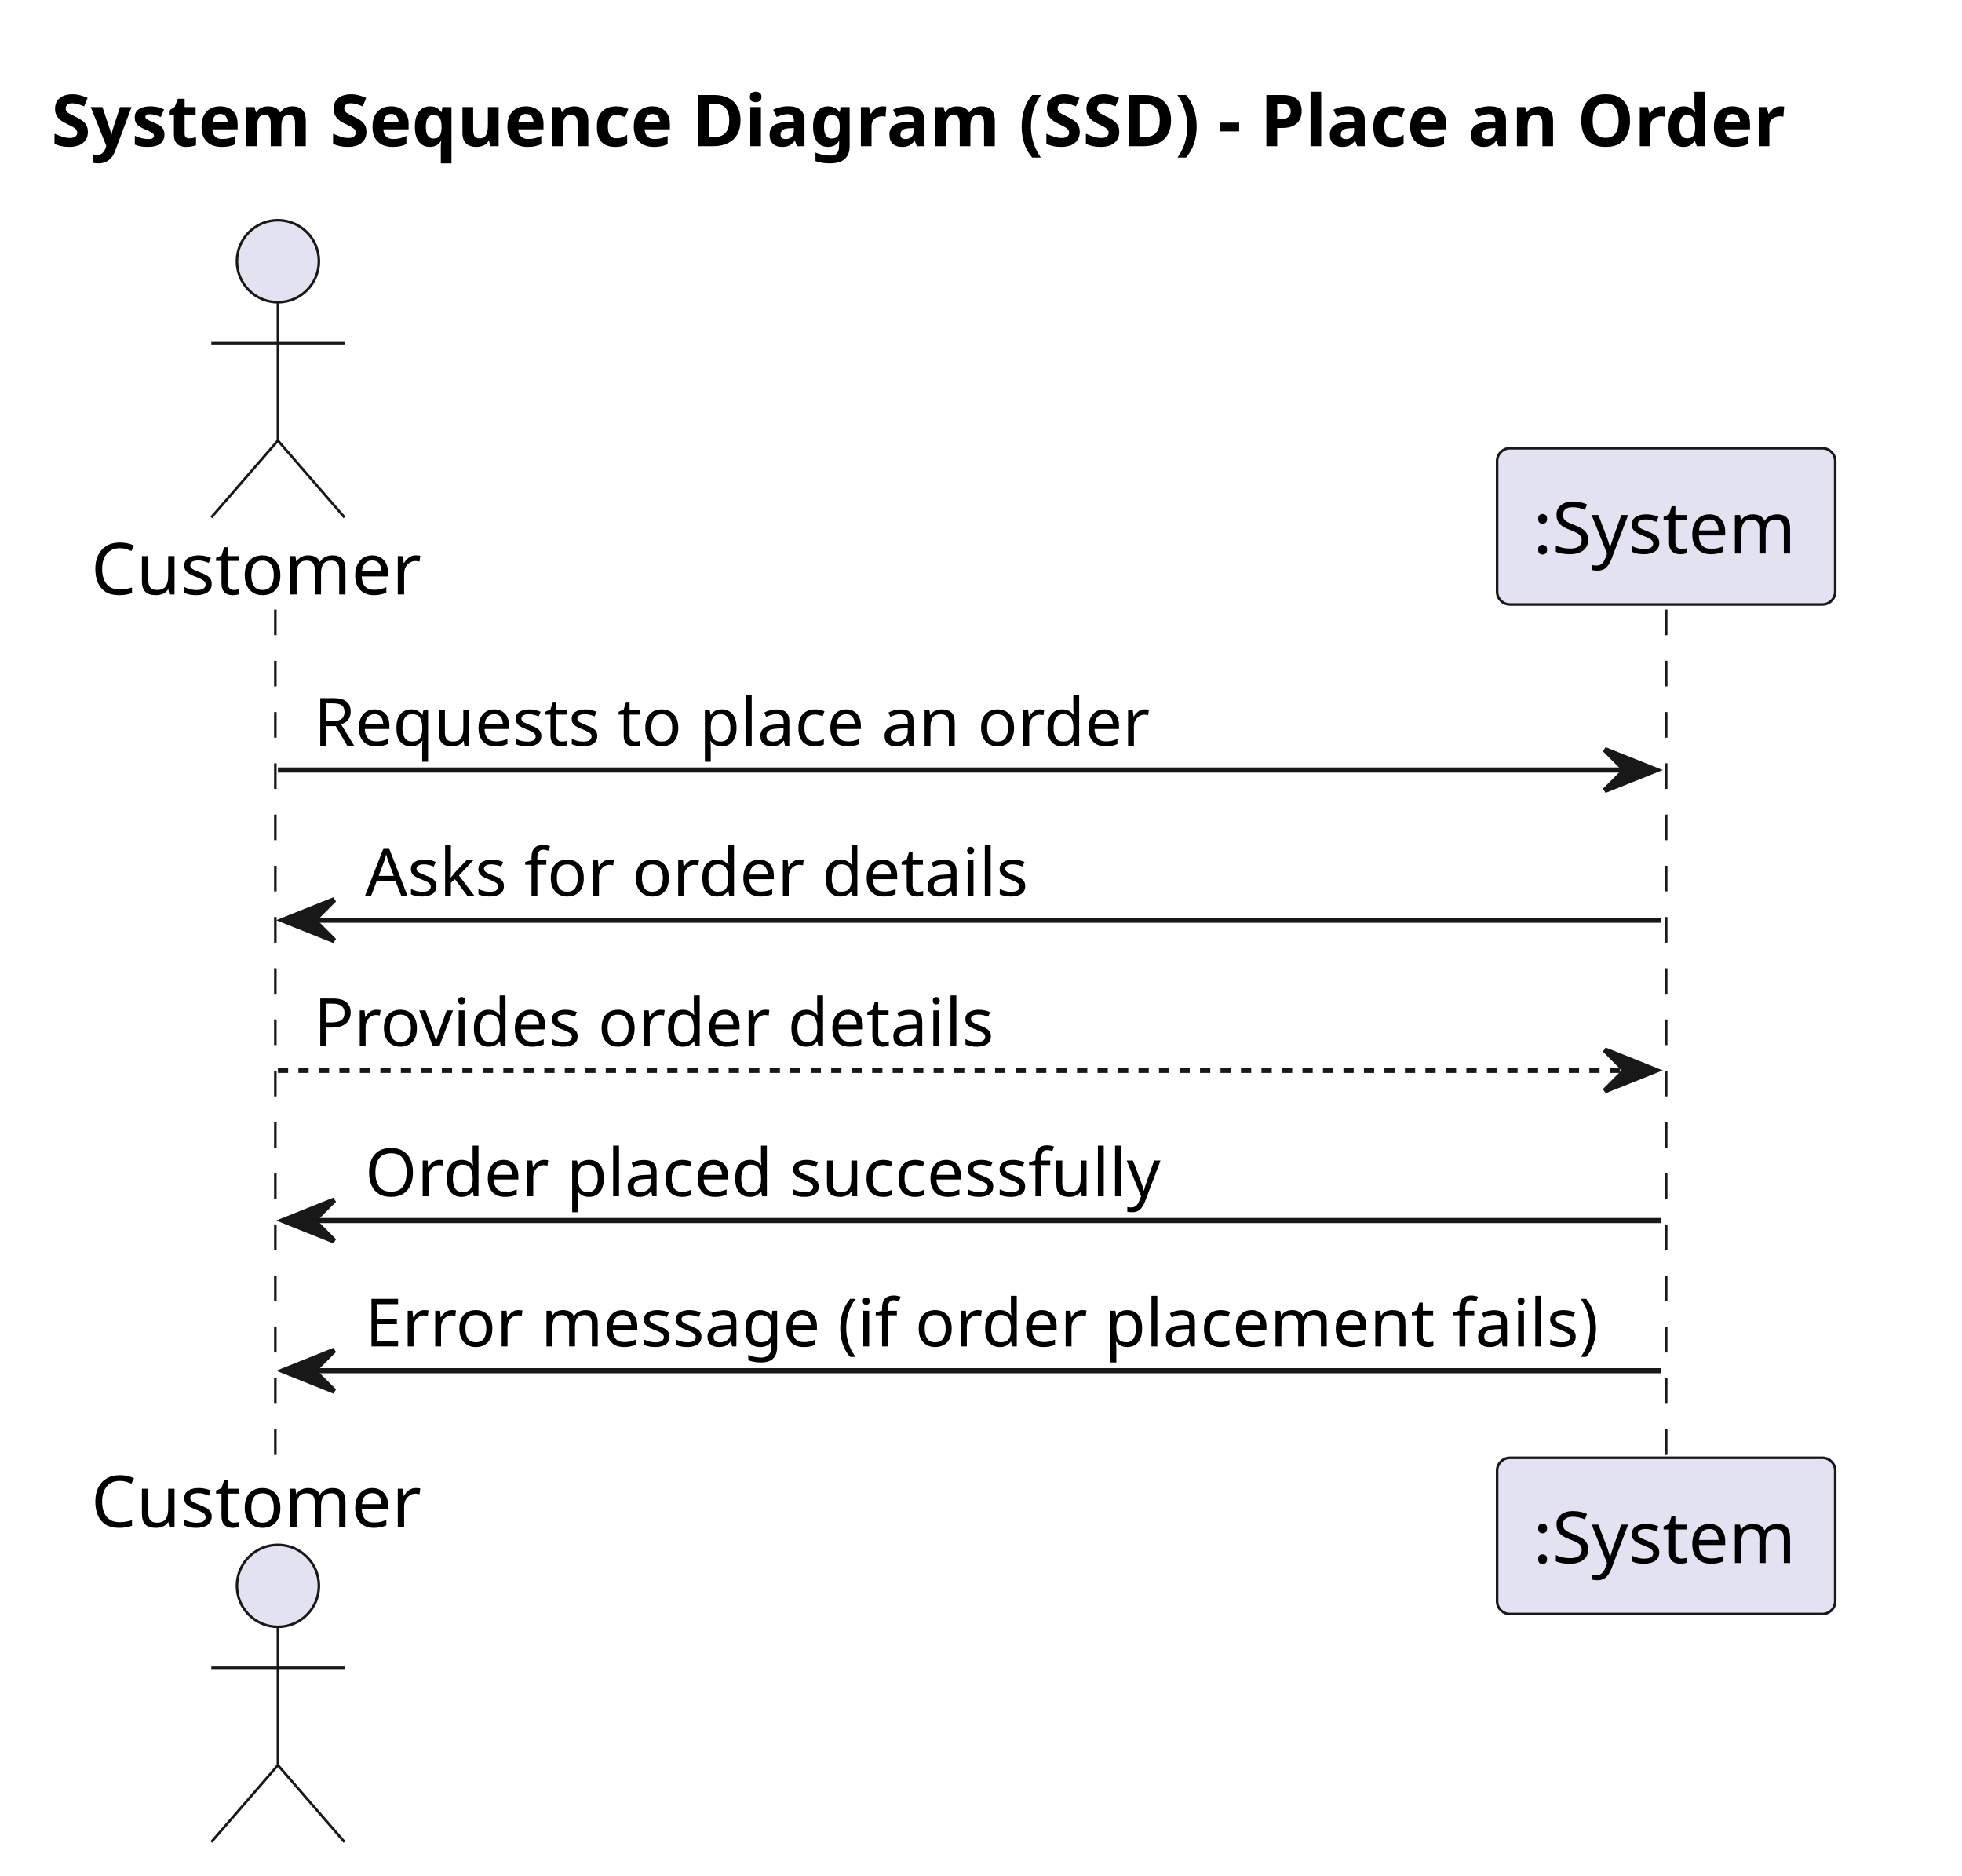
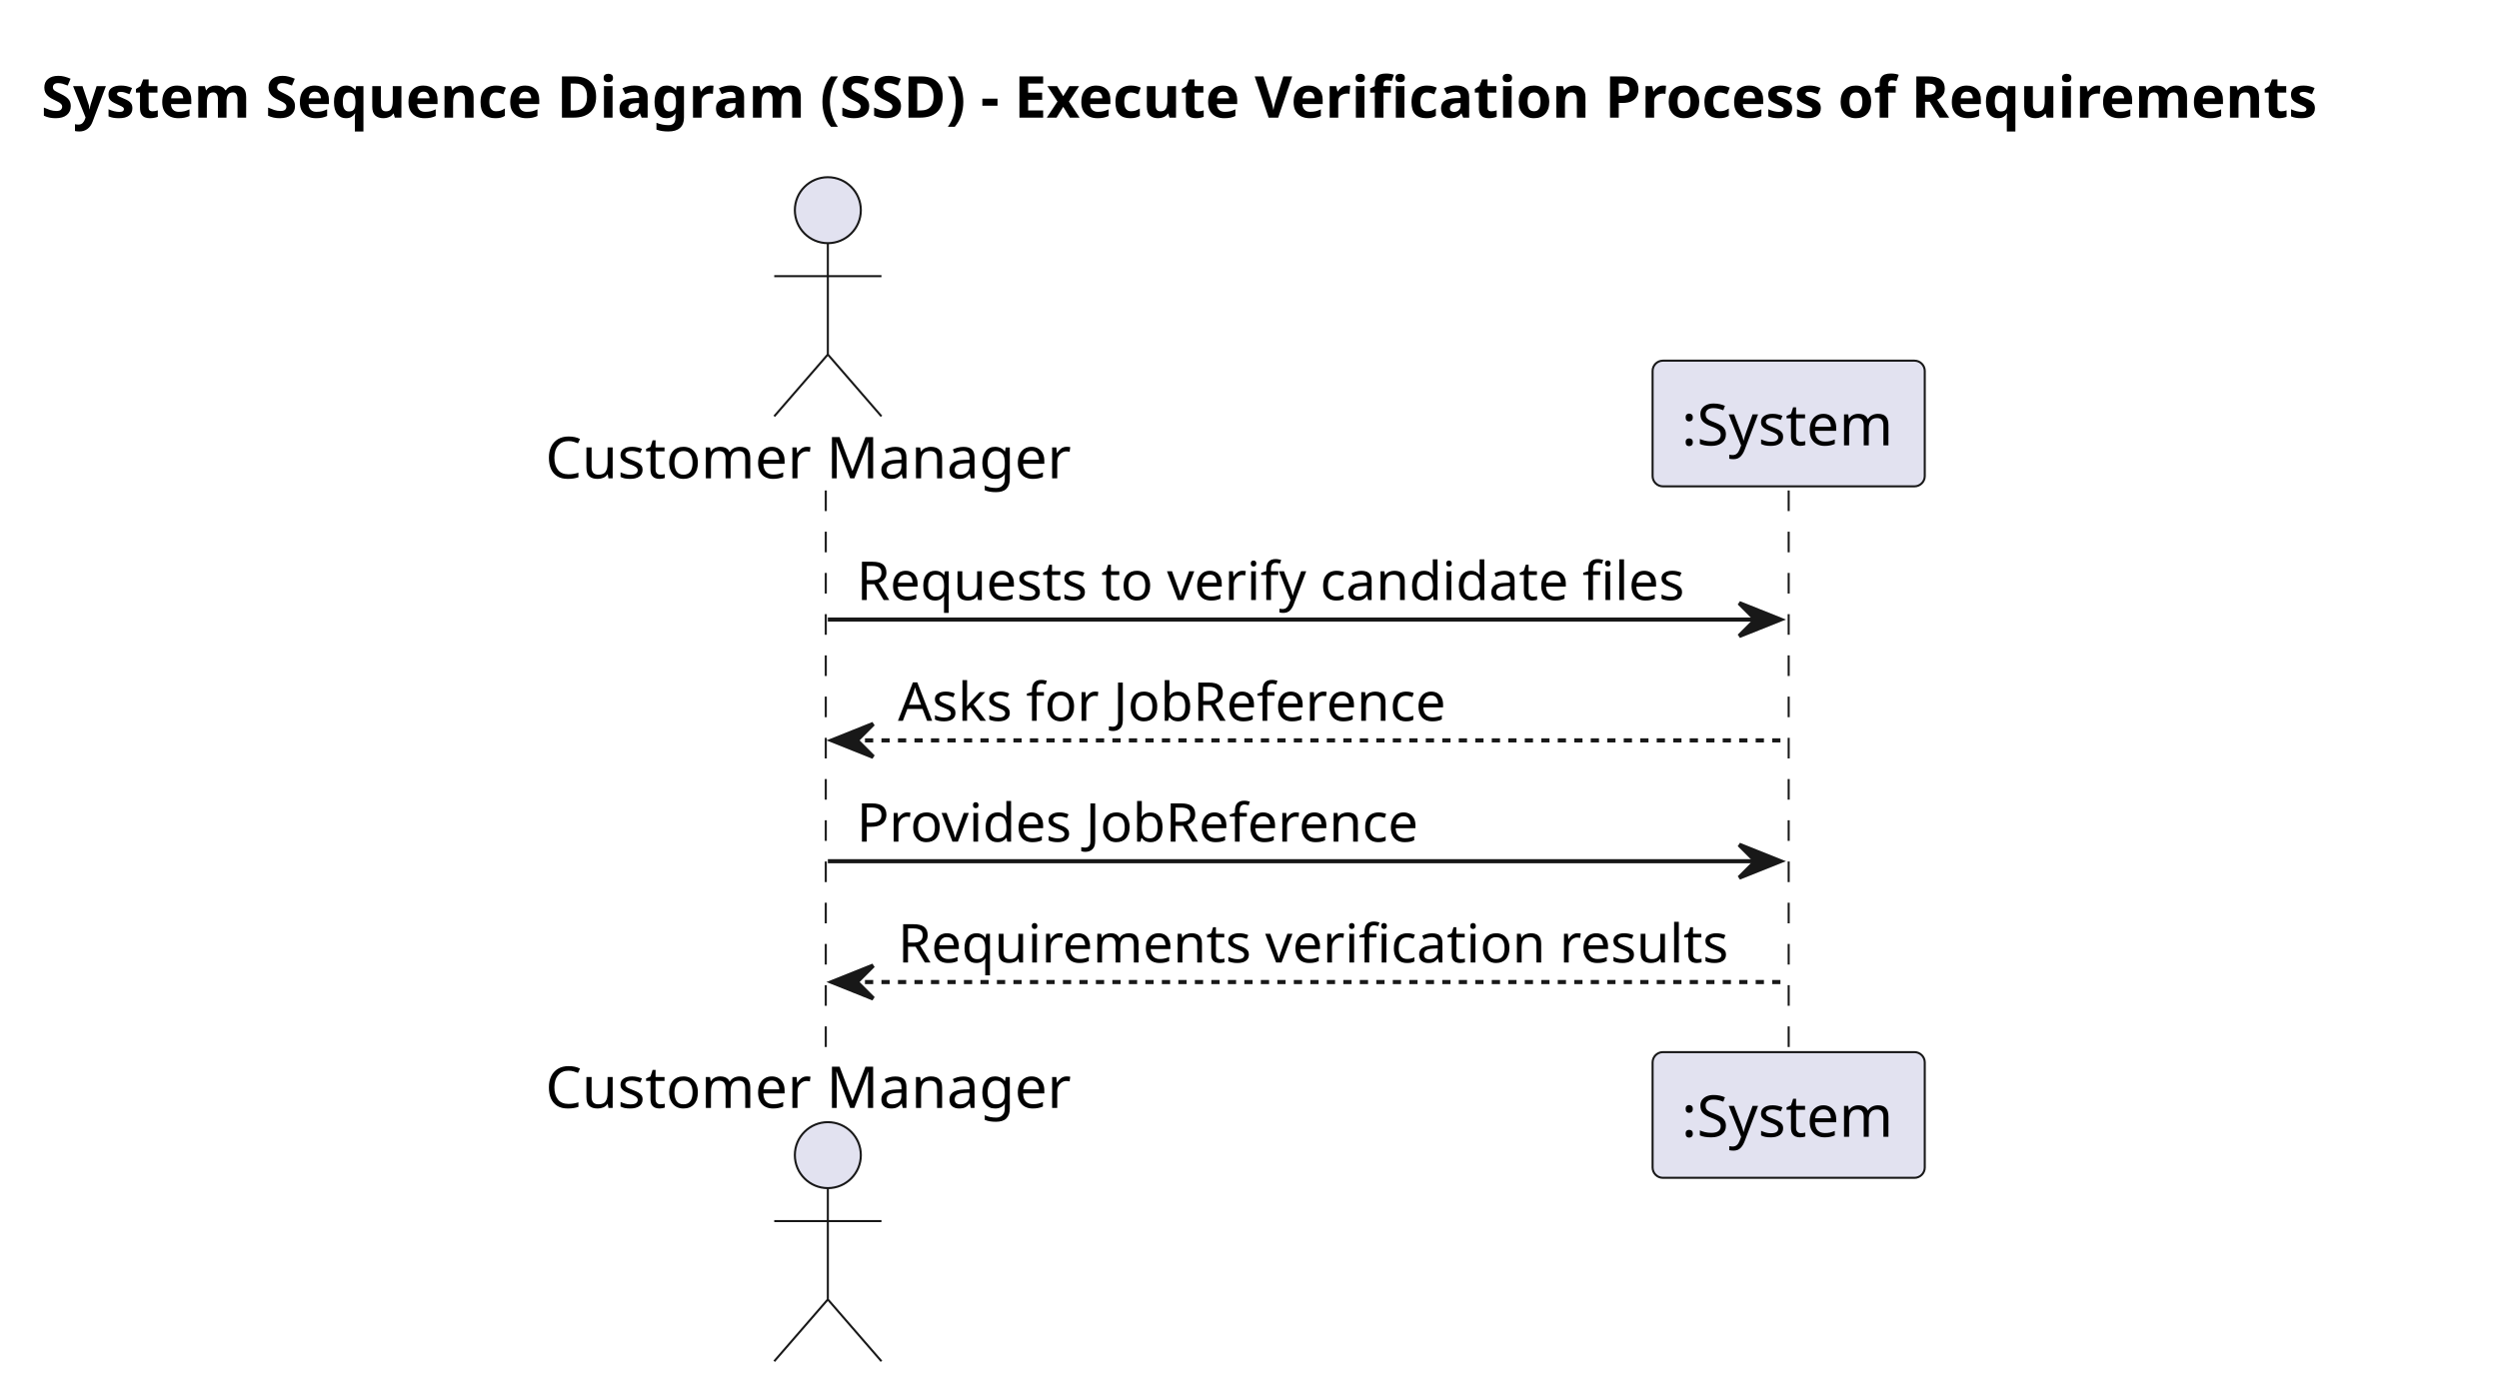
- <svg xmlns="http://www.w3.org/2000/svg" contentStyleType="text/css" height="366px" preserveAspectRatio="none" style="width:383px;height:366px;background:#FFFFFF;" version="1.1" viewBox="0 0 383 366" width="383px" zoomAndPan="magnify">
+ <svg xmlns="http://www.w3.org/2000/svg" contentStyleType="text/css" height="337px" preserveAspectRatio="none" style="width:606px;height:337px;background:#FFFFFF;" version="1.1" viewBox="0 0 606 337" width="606px" zoomAndPan="magnify">
  <defs />
  <g>
-     <text fill="#000000" font-family="sans-serif" font-size="14" font-weight="bold" lengthAdjust="spacing" textLength="355" x="10" y="28.535">System Sequence Diagram (SSD) - Place an Order</text>
-     <line style="stroke:#181818;stroke-width:0.5;stroke-dasharray:5.0,5.0;" x1="53.75" x2="53.75" y1="118.977" y2="285.529" />
-     <line style="stroke:#181818;stroke-width:0.5;stroke-dasharray:5.0,5.0;" x1="325.25" x2="325.25" y1="118.977" y2="285.529" />
-     <text fill="#000000" font-family="sans-serif" font-size="14" lengthAdjust="spacing" textLength="67" x="17.75" y="116.023">Customer</text>
-     <ellipse cx="54.25" cy="50.988" fill="#E2E2F0" rx="8" ry="8" style="stroke:#181818;stroke-width:0.5;" />
-     <path d="M54.25,58.988 L54.25,85.988 M41.25,66.988 L67.25,66.988 M54.25,85.988 L41.25,100.988 M54.25,85.988 L67.25,100.988 " fill="none" style="stroke:#181818;stroke-width:0.5;" />
-     <text fill="#000000" font-family="sans-serif" font-size="14" lengthAdjust="spacing" textLength="67" x="17.75" y="298.065">Customer</text>
-     <ellipse cx="54.25" cy="309.518" fill="#E2E2F0" rx="8" ry="8" style="stroke:#181818;stroke-width:0.5;" />
-     <path d="M54.25,317.518 L54.25,344.518 M41.25,325.518 L67.25,325.518 M54.25,344.518 L41.25,359.518 M54.25,344.518 L67.25,359.518 " fill="none" style="stroke:#181818;stroke-width:0.5;" />
-     <rect fill="#E2E2F0" height="30.488" rx="2.5" ry="2.5" style="stroke:#181818;stroke-width:0.5;" width="66" x="292.25" y="87.488" />
-     <text fill="#000000" font-family="sans-serif" font-size="14" lengthAdjust="spacing" textLength="52" x="299.25" y="108.023">:System</text>
-     <rect fill="#E2E2F0" height="30.488" rx="2.5" ry="2.5" style="stroke:#181818;stroke-width:0.5;" width="66" x="292.25" y="284.529" />
-     <text fill="#000000" font-family="sans-serif" font-size="14" lengthAdjust="spacing" textLength="52" x="299.25" y="305.065">:System</text>
-     <polygon fill="#181818" points="313.25,146.287,323.25,150.287,313.25,154.287,317.25,150.287" style="stroke:#181818;stroke-width:1.0;" />
-     <line style="stroke:#181818;stroke-width:1.0;" x1="54.25" x2="319.25" y1="150.287" y2="150.287" />
-     <text fill="#000000" font-family="sans-serif" font-size="13" lengthAdjust="spacing" textLength="167" x="61.25" y="145.545">Requests to place an order</text>
-     <polygon fill="#181818" points="65.25,175.598,55.25,179.598,65.25,183.598,61.25,179.598" style="stroke:#181818;stroke-width:1.0;" />
-     <line style="stroke:#181818;stroke-width:1.0;" x1="59.25" x2="324.25" y1="179.598" y2="179.598" />
-     <text fill="#000000" font-family="sans-serif" font-size="13" lengthAdjust="spacing" textLength="136" x="71.25" y="174.856">Asks for order details</text>
-     <polygon fill="#181818" points="313.25,204.908,323.25,208.908,313.25,212.908,317.25,208.908" style="stroke:#181818;stroke-width:1.0;" />
-     <line style="stroke:#181818;stroke-width:1.0;stroke-dasharray:2.0,2.0;" x1="54.25" x2="319.25" y1="208.908" y2="208.908" />
-     <text fill="#000000" font-family="sans-serif" font-size="13" lengthAdjust="spacing" textLength="136" x="61.25" y="204.166">Provides order details</text>
-     <polygon fill="#181818" points="65.25,234.219,55.25,238.219,65.25,242.219,61.25,238.219" style="stroke:#181818;stroke-width:1.0;" />
-     <line style="stroke:#181818;stroke-width:1.0;" x1="59.25" x2="324.25" y1="238.219" y2="238.219" />
-     <text fill="#000000" font-family="sans-serif" font-size="13" lengthAdjust="spacing" textLength="162" x="71.25" y="233.477">Order placed successfully</text>
-     <polygon fill="#181818" points="65.25,263.529,55.25,267.529,65.25,271.529,61.25,267.529" style="stroke:#181818;stroke-width:1.0;" />
-     <line style="stroke:#181818;stroke-width:1.0;" x1="59.25" x2="324.25" y1="267.529" y2="267.529" />
-     <text fill="#000000" font-family="sans-serif" font-size="13" lengthAdjust="spacing" textLength="247" x="71.25" y="262.787">Error message (if order placement fails)</text>
+     <text fill="#000000" font-family="sans-serif" font-size="14" font-weight="bold" lengthAdjust="spacing" textLength="578" x="10" y="28.535">System Sequence Diagram (SSD) - Execute Verification Process of Requirements</text>
+     <line style="stroke:#181818;stroke-width:0.5;stroke-dasharray:5.0,5.0;" x1="200.25" x2="200.25" y1="118.977" y2="256.219" />
+     <line style="stroke:#181818;stroke-width:0.5;stroke-dasharray:5.0,5.0;" x1="433.75" x2="433.75" y1="118.977" y2="256.219" />
+     <text fill="#000000" font-family="sans-serif" font-size="14" lengthAdjust="spacing" textLength="131" x="132.25" y="116.023">Customer Manager</text>
+     <ellipse cx="200.75" cy="50.988" fill="#E2E2F0" rx="8" ry="8" style="stroke:#181818;stroke-width:0.5;" />
+     <path d="M200.75,58.988 L200.75,85.988 M187.75,66.988 L213.75,66.988 M200.75,85.988 L187.75,100.988 M200.75,85.988 L213.75,100.988 " fill="none" style="stroke:#181818;stroke-width:0.5;" />
+     <text fill="#000000" font-family="sans-serif" font-size="14" lengthAdjust="spacing" textLength="131" x="132.25" y="268.754">Customer Manager</text>
+     <ellipse cx="200.75" cy="280.207" fill="#E2E2F0" rx="8" ry="8" style="stroke:#181818;stroke-width:0.5;" />
+     <path d="M200.75,288.207 L200.75,315.207 M187.75,296.207 L213.75,296.207 M200.75,315.207 L187.75,330.207 M200.75,315.207 L213.75,330.207 " fill="none" style="stroke:#181818;stroke-width:0.5;" />
+     <rect fill="#E2E2F0" height="30.488" rx="2.5" ry="2.5" style="stroke:#181818;stroke-width:0.5;" width="66" x="400.75" y="87.488" />
+     <text fill="#000000" font-family="sans-serif" font-size="14" lengthAdjust="spacing" textLength="52" x="407.75" y="108.023">:System</text>
+     <rect fill="#E2E2F0" height="30.488" rx="2.5" ry="2.5" style="stroke:#181818;stroke-width:0.5;" width="66" x="400.75" y="255.219" />
+     <text fill="#000000" font-family="sans-serif" font-size="14" lengthAdjust="spacing" textLength="52" x="407.75" y="275.754">:System</text>
+     <polygon fill="#181818" points="421.75,146.287,431.75,150.287,421.75,154.287,425.75,150.287" style="stroke:#181818;stroke-width:1.0;" />
+     <line style="stroke:#181818;stroke-width:1.0;" x1="200.75" x2="427.75" y1="150.287" y2="150.287" />
+     <text fill="#000000" font-family="sans-serif" font-size="13" lengthAdjust="spacing" textLength="209" x="207.75" y="145.545">Requests to verify candidate files</text>
+     <polygon fill="#181818" points="211.75,175.598,201.75,179.598,211.75,183.598,207.75,179.598" style="stroke:#181818;stroke-width:1.0;" />
+     <line style="stroke:#181818;stroke-width:1.0;stroke-dasharray:2.0,2.0;" x1="205.75" x2="432.75" y1="179.598" y2="179.598" />
+     <text fill="#000000" font-family="sans-serif" font-size="13" lengthAdjust="spacing" textLength="138" x="217.75" y="174.856">Asks for JobReference</text>
+     <polygon fill="#181818" points="421.75,204.908,431.75,208.908,421.75,212.908,425.75,208.908" style="stroke:#181818;stroke-width:1.0;" />
+     <line style="stroke:#181818;stroke-width:1.0;" x1="200.75" x2="427.75" y1="208.908" y2="208.908" />
+     <text fill="#000000" font-family="sans-serif" font-size="13" lengthAdjust="spacing" textLength="138" x="207.75" y="204.166">Provides JobReference</text>
+     <polygon fill="#181818" points="211.75,234.219,201.75,238.219,211.75,242.219,207.75,238.219" style="stroke:#181818;stroke-width:1.0;" />
+     <line style="stroke:#181818;stroke-width:1.0;stroke-dasharray:2.0,2.0;" x1="205.75" x2="432.75" y1="238.219" y2="238.219" />
+     <text fill="#000000" font-family="sans-serif" font-size="13" lengthAdjust="spacing" textLength="208" x="217.75" y="233.477">Requirements verification results</text>
  </g>
</svg>
